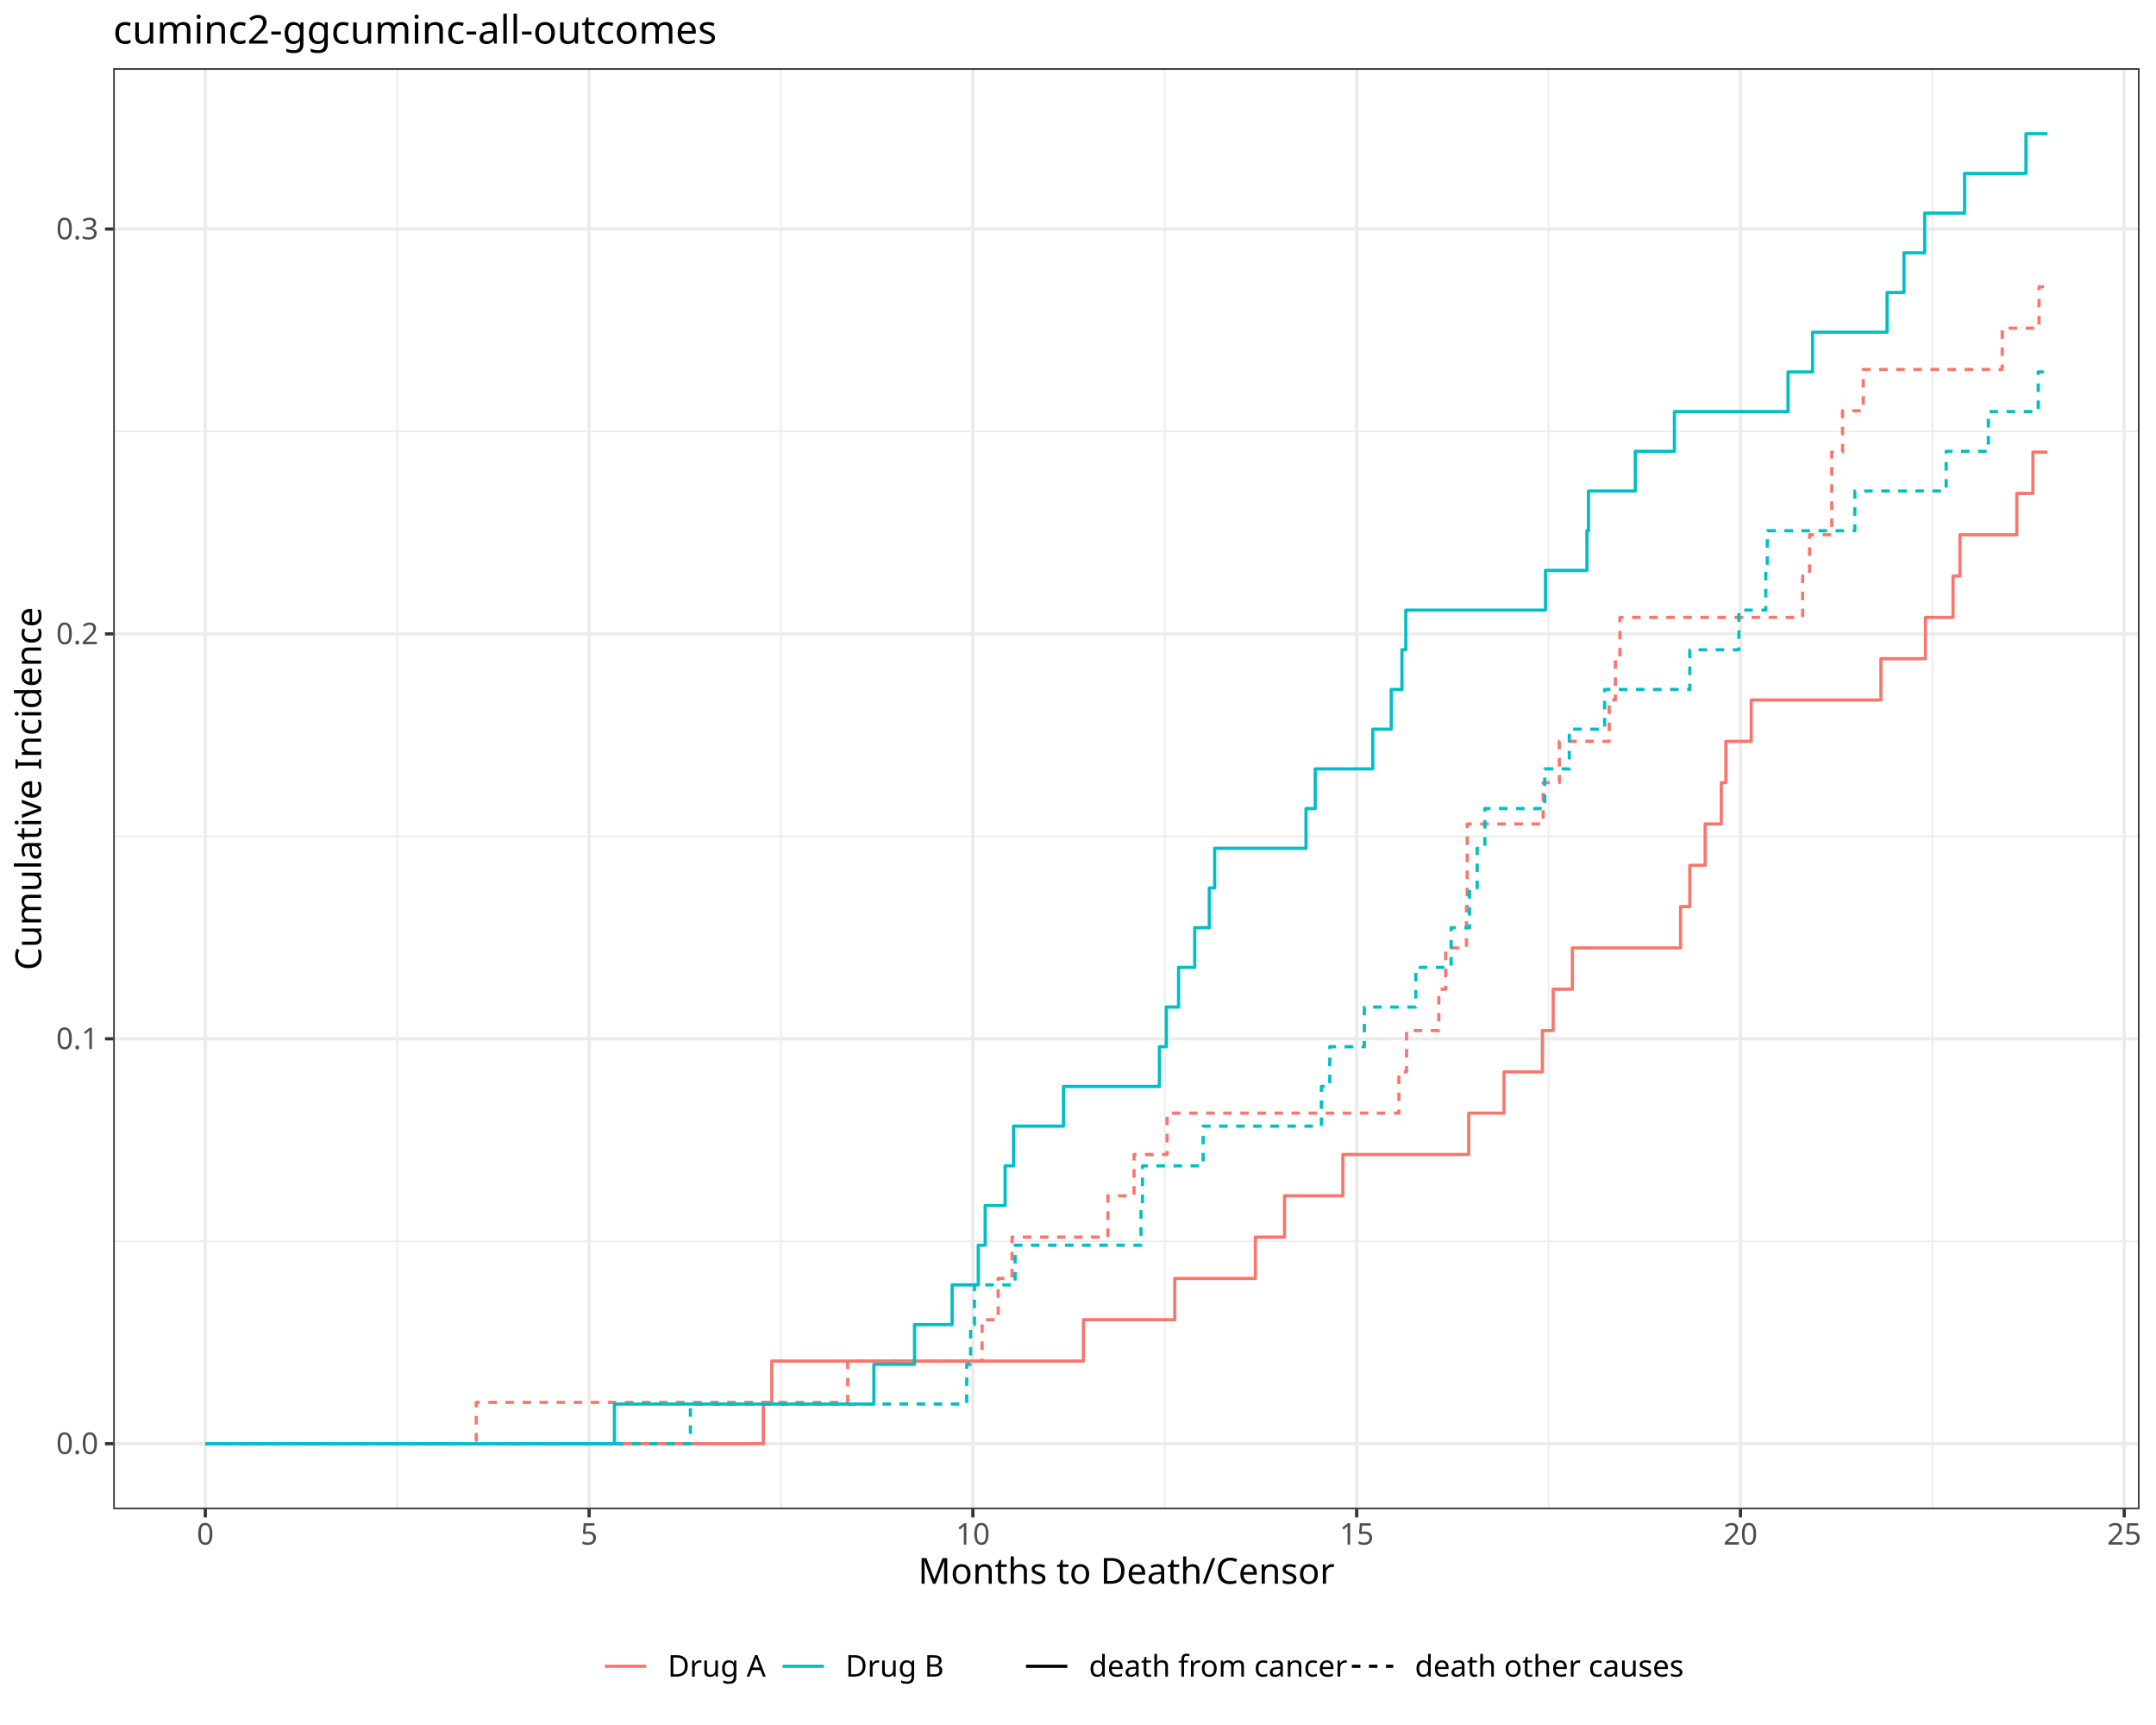
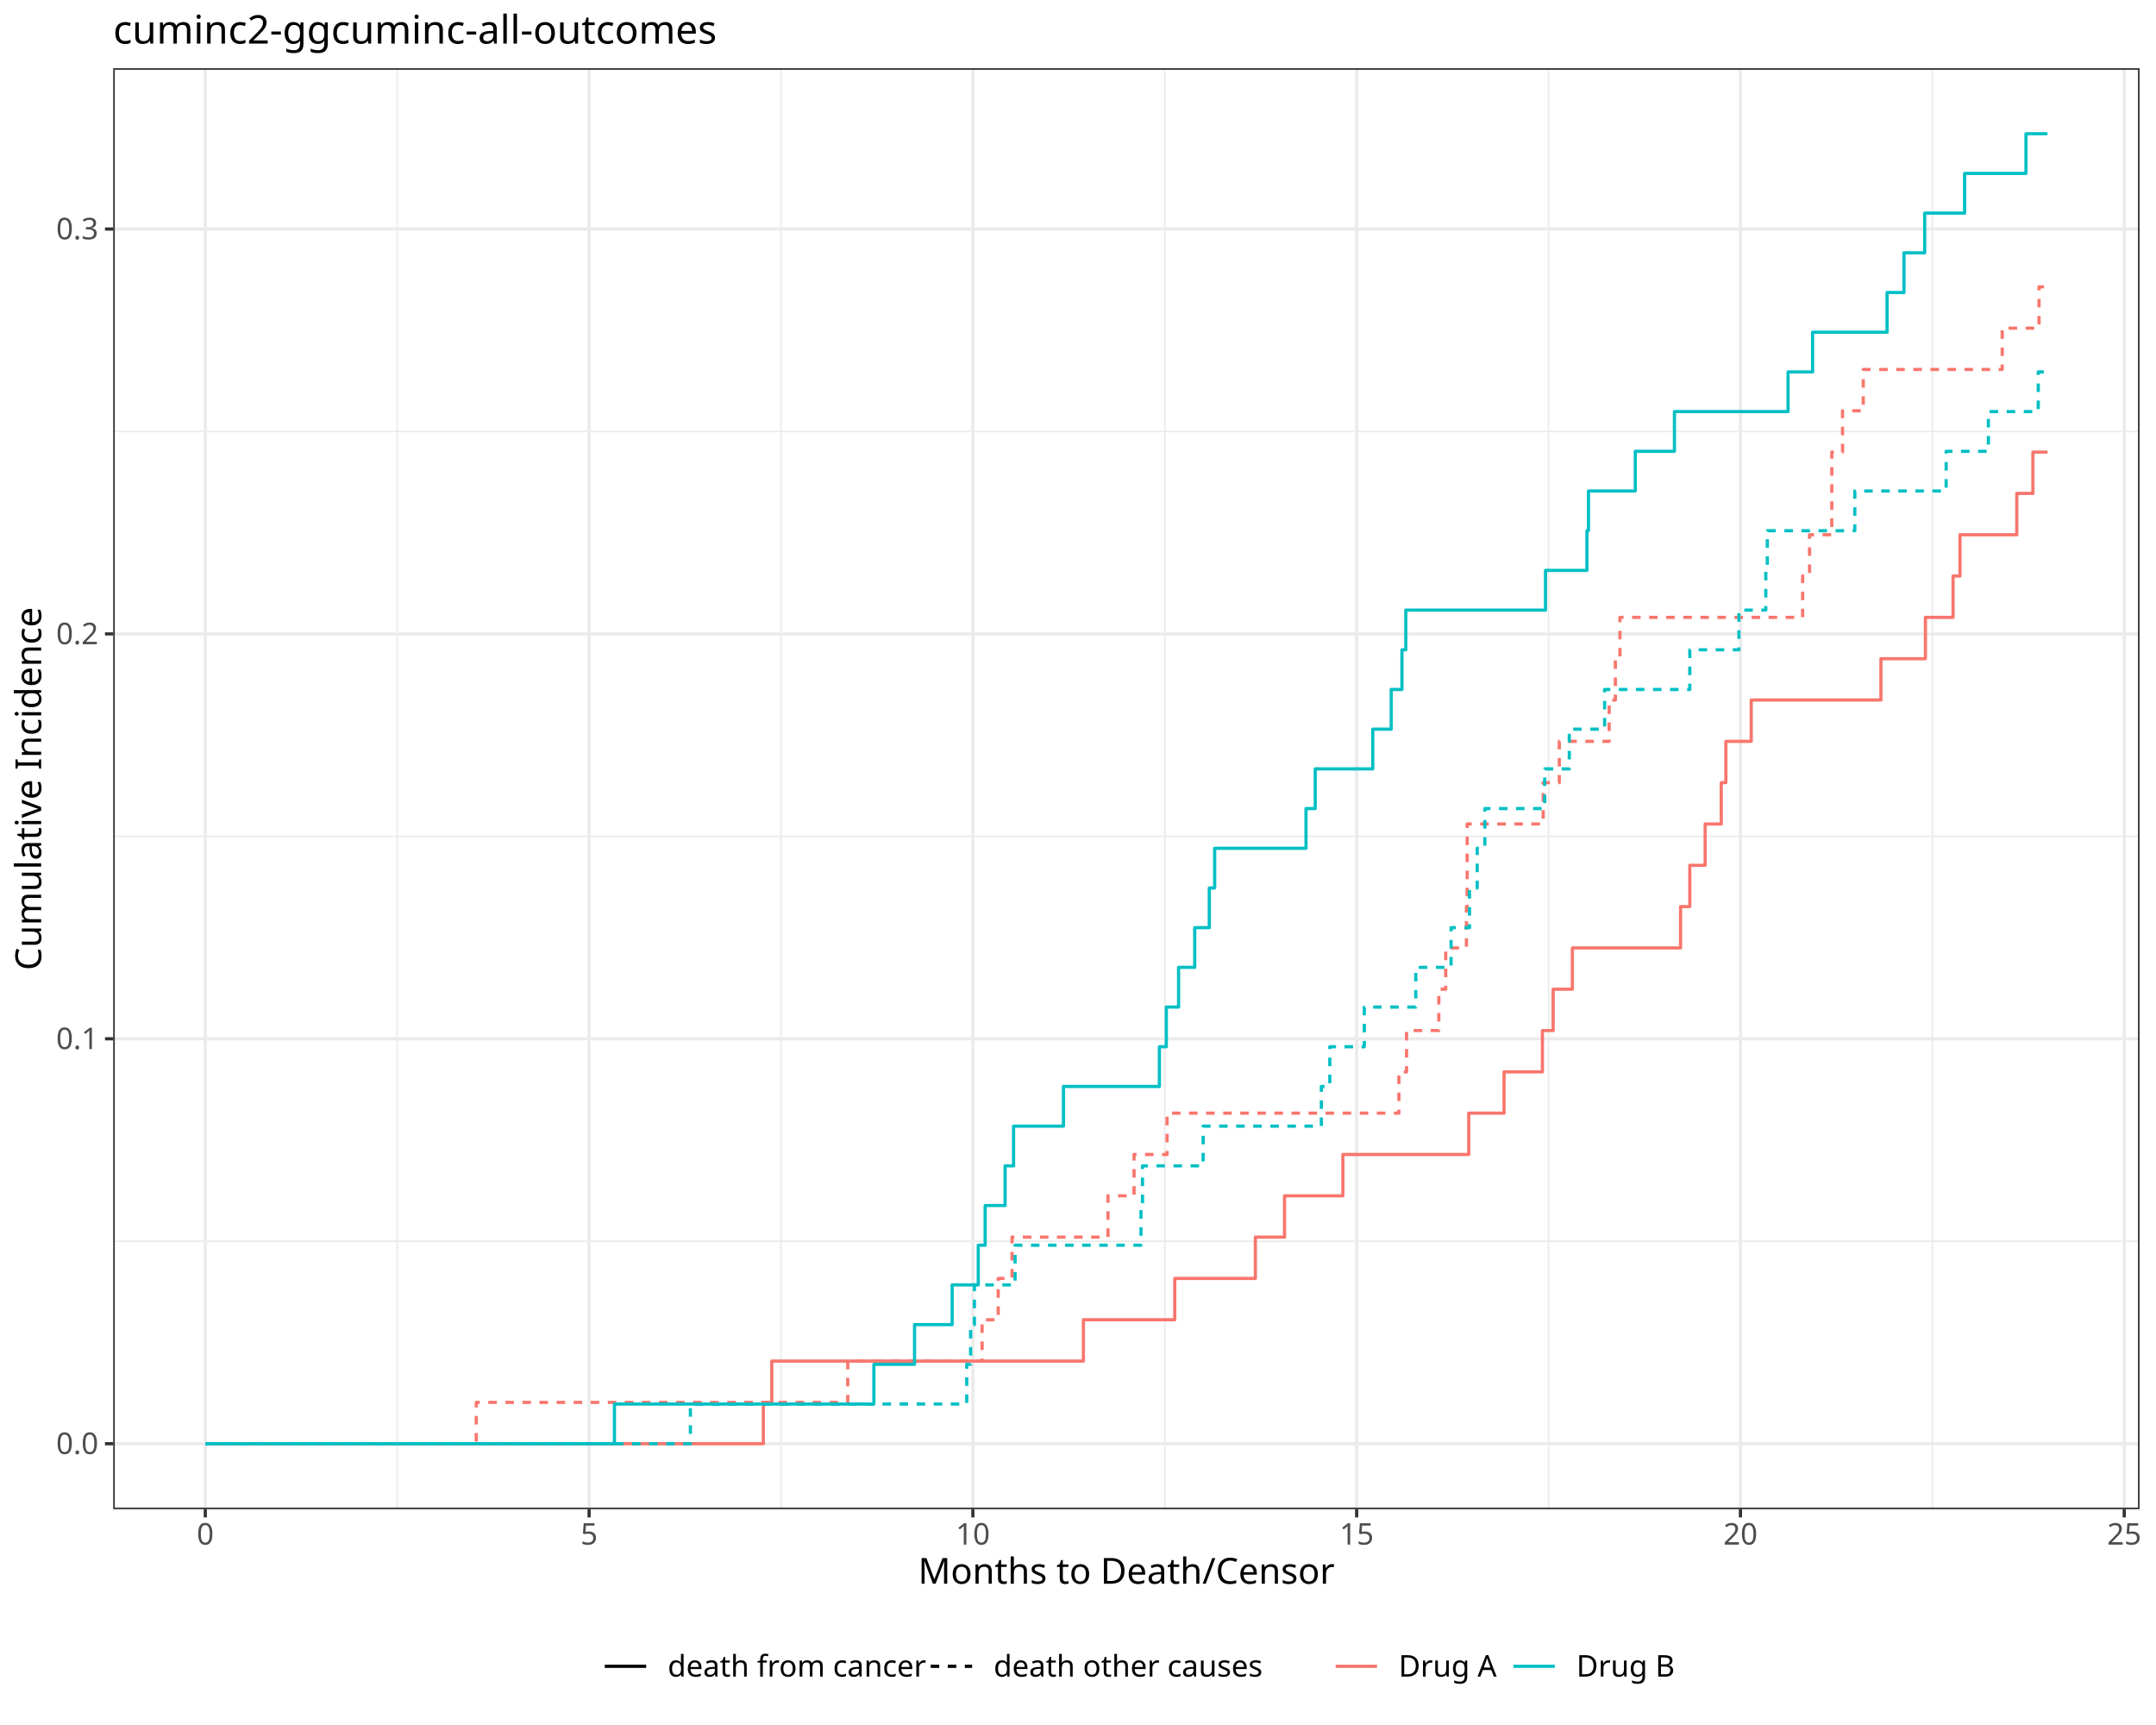
<svg xmlns="http://www.w3.org/2000/svg" class="svglite" data-engine-version="2.0" width="720.00pt" height="576.00pt" viewBox="0 0 720.00 576.00">
  <defs>
    <style type="text/css">
    .svglite line, .svglite polyline, .svglite polygon, .svglite path, .svglite rect, .svglite circle {
      fill: none;
      stroke: #000000;
      stroke-linecap: round;
      stroke-linejoin: round;
      stroke-miterlimit: 10.00;
    }
  </style>
  </defs>
  <rect width="100%" height="100%" style="stroke: none; fill: #FFFFFF;" />
  <defs>
    <clipPath id="cpMC4wMHw3MjAuMDB8MC4wMHw1NzYuMDA=">
      <rect x="0.00" y="0.00" width="720.00" height="576.00" />
    </clipPath>
  </defs>
  <g clip-path="url(#cpMC4wMHw3MjAuMDB8MC4wMHw1NzYuMDA=)">
    <rect x="0.00" y="0.00" width="720.00" height="576.00" style="stroke-width: 1.07; stroke: #FFFFFF; fill: #FFFFFF;" />
  </g>
  <defs>
    <clipPath id="cpMzcuODB8NzE0LjUyfDIyLjc4fDUwMy45NA==">
      <rect x="37.80" y="22.78" width="676.72" height="481.16" />
    </clipPath>
  </defs>
  <g clip-path="url(#cpMzcuODB8NzE0LjUyfDIyLjc4fDUwMy45NA==)">
    <rect x="37.80" y="22.78" width="676.72" height="481.16" style="stroke-width: 1.07; stroke: none; fill: #FFFFFF;" />
    <polyline points="37.80,414.47 714.52,414.47 " style="stroke-width: 0.53; stroke: #EBEBEB; stroke-linecap: butt;" />
    <polyline points="37.80,279.27 714.52,279.27 " style="stroke-width: 0.53; stroke: #EBEBEB; stroke-linecap: butt;" />
    <polyline points="37.80,144.07 714.52,144.07 " style="stroke-width: 0.53; stroke: #EBEBEB; stroke-linecap: butt;" />
    <polyline points="132.65,503.94 132.65,22.78 " style="stroke-width: 0.53; stroke: #EBEBEB; stroke-linecap: butt;" />
    <polyline points="260.81,503.94 260.81,22.78 " style="stroke-width: 0.53; stroke: #EBEBEB; stroke-linecap: butt;" />
    <polyline points="388.98,503.94 388.98,22.78 " style="stroke-width: 0.53; stroke: #EBEBEB; stroke-linecap: butt;" />
    <polyline points="517.14,503.94 517.14,22.78 " style="stroke-width: 0.53; stroke: #EBEBEB; stroke-linecap: butt;" />
    <polyline points="645.31,503.94 645.31,22.78 " style="stroke-width: 0.53; stroke: #EBEBEB; stroke-linecap: butt;" />
    <polyline points="37.80,482.07 714.52,482.07 " style="stroke-width: 1.07; stroke: #EBEBEB; stroke-linecap: butt;" />
    <polyline points="37.80,346.87 714.52,346.87 " style="stroke-width: 1.07; stroke: #EBEBEB; stroke-linecap: butt;" />
    <polyline points="37.80,211.67 714.52,211.67 " style="stroke-width: 1.07; stroke: #EBEBEB; stroke-linecap: butt;" />
    <polyline points="37.80,76.47 714.52,76.47 " style="stroke-width: 1.07; stroke: #EBEBEB; stroke-linecap: butt;" />
    <polyline points="68.56,503.94 68.56,22.78 " style="stroke-width: 1.07; stroke: #EBEBEB; stroke-linecap: butt;" />
    <polyline points="196.73,503.94 196.73,22.78 " style="stroke-width: 1.07; stroke: #EBEBEB; stroke-linecap: butt;" />
    <polyline points="324.89,503.94 324.89,22.78 " style="stroke-width: 1.07; stroke: #EBEBEB; stroke-linecap: butt;" />
    <polyline points="453.06,503.94 453.06,22.78 " style="stroke-width: 1.07; stroke: #EBEBEB; stroke-linecap: butt;" />
    <polyline points="581.23,503.94 581.23,22.78 " style="stroke-width: 1.07; stroke: #EBEBEB; stroke-linecap: butt;" />
    <polyline points="709.39,503.94 709.39,22.78 " style="stroke-width: 1.07; stroke: #EBEBEB; stroke-linecap: butt;" />
    <polyline points="68.56,482.07 159.05,482.07 159.05,482.07 254.92,482.07 254.92,468.28 257.74,468.28 257.74,454.48 283.11,454.48 283.11,454.48 327.97,454.48 327.97,454.48 333.35,454.48 333.35,454.48 337.97,454.48 337.97,454.48 361.81,454.48 361.81,440.68 370.01,440.68 370.01,440.68 378.72,440.68 378.72,440.68 389.75,440.68 389.75,440.68 392.31,440.68 392.31,426.89 419.23,426.89 419.23,413.09 428.97,413.09 428.97,399.30 448.45,399.30 448.45,385.50 467.16,385.50 467.16,385.50 469.72,385.50 469.72,385.50 480.49,385.50 480.49,385.50 482.80,385.50 482.80,385.50 489.72,385.50 489.72,385.50 489.97,385.50 489.97,385.50 490.49,385.50 490.49,371.70 502.28,371.70 502.28,357.91 515.09,357.91 515.09,344.11 515.35,344.11 515.35,344.11 518.68,344.11 518.68,330.32 520.73,330.32 520.73,330.32 525.09,330.32 525.09,316.52 537.39,316.52 537.39,316.52 539.45,316.52 539.45,316.52 540.98,316.52 540.98,316.52 561.23,316.52 561.23,302.72 564.31,302.72 564.31,288.93 569.44,288.93 569.44,275.13 574.82,275.13 574.82,261.33 576.36,261.33 576.36,247.54 584.82,247.54 584.82,233.74 601.99,233.74 601.99,233.74 604.30,233.74 604.30,233.74 611.73,233.74 611.73,233.74 615.32,233.74 615.32,233.74 622.24,233.74 622.24,233.74 628.14,233.74 628.14,219.95 643.00,219.95 643.00,206.15 652.23,206.15 652.23,192.35 654.54,192.35 654.54,178.56 668.64,178.56 668.64,178.56 673.51,178.56 673.51,164.76 678.89,164.76 678.89,150.97 680.94,150.97 680.94,150.97 683.76,150.97 683.76,150.97 " style="stroke-width: 1.07; stroke: #F8766D; stroke-linecap: butt;" />
    <polyline points="68.56,482.07 159.05,482.07 159.05,468.28 254.92,468.28 254.92,468.28 257.74,468.28 257.74,468.28 283.11,468.28 283.11,454.48 327.97,454.48 327.97,440.68 333.35,440.68 333.35,426.89 337.97,426.89 337.97,413.09 361.81,413.09 361.81,413.09 370.01,413.09 370.01,399.30 378.72,399.30 378.72,385.50 389.75,385.50 389.75,371.70 392.31,371.70 392.31,371.70 419.23,371.70 419.23,371.70 428.97,371.70 428.97,371.70 448.45,371.70 448.45,371.70 467.16,371.70 467.16,357.91 469.72,357.91 469.72,344.11 480.49,344.11 480.49,330.32 482.80,330.32 482.80,316.52 489.72,316.52 489.72,302.72 489.97,302.72 489.97,275.13 490.49,275.13 490.49,275.13 502.28,275.13 502.28,275.13 515.09,275.13 515.09,275.13 515.35,275.13 515.35,261.33 518.68,261.33 518.68,261.33 520.73,261.33 520.73,247.54 525.09,247.54 525.09,247.54 537.39,247.54 537.39,233.74 539.45,233.74 539.45,219.95 540.98,219.95 540.98,206.15 561.23,206.15 561.23,206.15 564.31,206.15 564.31,206.15 569.44,206.15 569.44,206.15 574.82,206.15 574.82,206.15 576.36,206.15 576.36,206.15 584.82,206.15 584.82,206.15 601.99,206.15 601.99,192.35 604.30,192.35 604.30,178.56 611.73,178.56 611.73,150.97 615.32,150.97 615.32,137.17 622.24,137.17 622.24,123.37 628.14,123.37 628.14,123.37 643.00,123.37 643.00,123.37 652.23,123.37 652.23,123.37 654.54,123.37 654.54,123.37 668.64,123.37 668.64,109.58 673.51,109.58 673.51,109.58 678.89,109.58 678.89,109.58 680.94,109.58 680.94,95.78 683.76,95.78 683.76,95.78 " style="stroke-width: 1.07; stroke: #F8766D; stroke-dasharray: 2.85,2.85; stroke-linecap: butt;" />
    <polyline points="68.56,482.07 205.19,482.07 205.19,468.82 230.56,468.82 230.56,468.82 291.83,468.82 291.83,455.56 305.41,455.56 305.41,442.31 317.97,442.31 317.97,429.05 322.84,429.05 322.84,429.05 324.13,429.05 324.13,429.05 325.41,429.05 325.41,429.05 326.69,429.05 326.69,415.80 329.00,415.80 329.00,402.54 335.66,402.54 335.66,389.29 338.48,389.29 338.48,376.03 338.99,376.03 338.99,376.03 355.14,376.03 355.14,362.78 381.03,362.78 381.03,362.78 381.54,362.78 381.54,362.78 387.18,362.78 387.18,349.52 389.49,349.52 389.49,336.27 393.59,336.27 393.59,323.01 398.98,323.01 398.98,309.76 401.79,309.76 401.79,309.76 403.85,309.76 403.85,296.50 405.64,296.50 405.64,283.25 436.14,283.25 436.14,269.99 439.22,269.99 439.22,256.74 441.27,256.74 441.27,256.74 444.09,256.74 444.09,256.74 455.62,256.74 455.62,256.74 458.44,256.74 458.44,243.48 464.60,243.48 464.60,230.23 468.18,230.23 468.18,216.97 469.47,216.97 469.47,203.72 472.80,203.72 472.80,203.72 484.59,203.72 484.59,203.72 490.74,203.72 490.74,203.72 493.31,203.72 493.31,203.72 495.87,203.72 495.87,203.72 515.86,203.72 515.86,203.72 516.12,203.72 516.12,190.46 524.07,190.46 524.07,190.46 529.96,190.46 529.96,177.21 530.47,177.21 530.47,163.95 535.86,163.95 535.86,163.95 546.11,163.95 546.11,150.70 559.18,150.70 559.18,137.44 564.31,137.44 564.31,137.44 580.71,137.44 580.71,137.44 589.69,137.44 589.69,137.44 590.20,137.44 590.20,137.44 597.12,137.44 597.12,124.19 605.32,124.19 605.32,110.93 619.42,110.93 619.42,110.93 630.19,110.93 630.19,97.67 635.83,97.67 635.83,84.42 642.75,84.42 642.75,71.16 649.92,71.16 649.92,71.16 656.08,71.16 656.08,57.91 664.02,57.91 664.02,57.91 676.58,57.91 676.58,44.65 680.68,44.65 680.68,44.65 683.76,44.65 683.76,44.65 " style="stroke-width: 1.07; stroke: #00BFC4; stroke-linecap: butt;" />
    <polyline points="68.56,482.07 205.19,482.07 205.19,482.07 230.56,482.07 230.56,468.82 291.83,468.82 291.83,468.82 305.41,468.82 305.41,468.82 317.97,468.82 317.97,468.82 322.84,468.82 322.84,455.56 324.13,455.56 324.13,442.31 325.41,442.31 325.41,429.05 326.69,429.05 326.69,429.05 329.00,429.05 329.00,429.05 335.66,429.05 335.66,429.05 338.48,429.05 338.48,429.05 338.99,429.05 338.99,415.80 355.14,415.80 355.14,415.80 381.03,415.80 381.03,402.54 381.54,402.54 381.54,389.29 387.18,389.29 387.18,389.29 389.49,389.29 389.49,389.29 393.59,389.29 393.59,389.29 398.98,389.29 398.98,389.29 401.79,389.29 401.79,376.03 403.85,376.03 403.85,376.03 405.64,376.03 405.64,376.03 436.14,376.03 436.14,376.03 439.22,376.03 439.22,376.03 441.27,376.03 441.27,362.78 444.09,362.78 444.09,349.52 455.62,349.52 455.62,336.27 458.44,336.27 458.44,336.27 464.60,336.27 464.60,336.27 468.18,336.27 468.18,336.27 469.47,336.27 469.47,336.27 472.80,336.27 472.80,323.01 484.59,323.01 484.59,309.76 490.74,309.76 490.74,296.50 493.31,296.50 493.31,283.25 495.87,283.25 495.87,269.99 515.86,269.99 515.86,256.74 516.12,256.74 516.12,256.74 524.07,256.74 524.07,243.48 529.96,243.48 529.96,243.48 530.47,243.48 530.47,243.48 535.86,243.48 535.86,230.23 546.11,230.23 546.11,230.23 559.18,230.23 559.18,230.23 564.31,230.23 564.31,216.97 580.71,216.97 580.71,203.72 589.69,203.72 589.69,190.46 590.20,190.46 590.20,177.21 597.12,177.21 597.12,177.21 605.32,177.21 605.32,177.21 619.42,177.21 619.42,163.95 630.19,163.95 630.19,163.95 635.83,163.95 635.83,163.95 642.75,163.95 642.75,163.95 649.92,163.95 649.92,150.70 656.08,150.70 656.08,150.70 664.02,150.70 664.02,137.44 676.58,137.44 676.58,137.44 680.68,137.44 680.68,124.19 683.76,124.19 683.76,124.19 " style="stroke-width: 1.07; stroke: #00BFC4; stroke-dasharray: 2.85,2.85; stroke-linecap: butt;" />
    <rect x="37.80" y="22.78" width="676.72" height="481.16" style="stroke-width: 1.07; stroke: #333333;" />
  </g>
  <g clip-path="url(#cpMC4wMHw3MjAuMDB8MC4wMHw1NzYuMDA=)">
    <text x="32.87" y="485.51" text-anchor="end" style="font-size: 10.00px; fill: #4D4D4D; font-family: sans;" textLength="13.90px" lengthAdjust="spacingAndGlyphs">0.0</text>
    <text x="32.87" y="350.31" text-anchor="end" style="font-size: 10.00px; fill: #4D4D4D; font-family: sans;" textLength="13.90px" lengthAdjust="spacingAndGlyphs">0.1</text>
    <text x="32.87" y="215.11" text-anchor="end" style="font-size: 10.00px; fill: #4D4D4D; font-family: sans;" textLength="13.90px" lengthAdjust="spacingAndGlyphs">0.2</text>
    <text x="32.87" y="79.91" text-anchor="end" style="font-size: 10.00px; fill: #4D4D4D; font-family: sans;" textLength="13.90px" lengthAdjust="spacingAndGlyphs">0.3</text>
    <polyline points="35.06,482.07 37.80,482.07 " style="stroke-width: 1.07; stroke: #333333; stroke-linecap: butt;" />
    <polyline points="35.06,346.87 37.80,346.87 " style="stroke-width: 1.07; stroke: #333333; stroke-linecap: butt;" />
    <polyline points="35.06,211.67 37.80,211.67 " style="stroke-width: 1.07; stroke: #333333; stroke-linecap: butt;" />
    <polyline points="35.06,76.47 37.80,76.47 " style="stroke-width: 1.07; stroke: #333333; stroke-linecap: butt;" />
    <polyline points="68.56,506.68 68.56,503.94 " style="stroke-width: 1.07; stroke: #333333; stroke-linecap: butt;" />
    <polyline points="196.73,506.68 196.73,503.94 " style="stroke-width: 1.07; stroke: #333333; stroke-linecap: butt;" />
    <polyline points="324.89,506.68 324.89,503.94 " style="stroke-width: 1.07; stroke: #333333; stroke-linecap: butt;" />
    <polyline points="453.06,506.68 453.06,503.94 " style="stroke-width: 1.07; stroke: #333333; stroke-linecap: butt;" />
    <polyline points="581.23,506.68 581.23,503.94 " style="stroke-width: 1.07; stroke: #333333; stroke-linecap: butt;" />
    <polyline points="709.39,506.68 709.39,503.94 " style="stroke-width: 1.07; stroke: #333333; stroke-linecap: butt;" />
    <text x="68.56" y="515.76" text-anchor="middle" style="font-size: 10.00px; fill: #4D4D4D; font-family: sans;" textLength="5.56px" lengthAdjust="spacingAndGlyphs">0</text>
    <text x="196.73" y="515.76" text-anchor="middle" style="font-size: 10.00px; fill: #4D4D4D; font-family: sans;" textLength="5.56px" lengthAdjust="spacingAndGlyphs">5</text>
    <text x="324.89" y="515.76" text-anchor="middle" style="font-size: 10.00px; fill: #4D4D4D; font-family: sans;" textLength="11.12px" lengthAdjust="spacingAndGlyphs">10</text>
    <text x="453.06" y="515.76" text-anchor="middle" style="font-size: 10.00px; fill: #4D4D4D; font-family: sans;" textLength="11.12px" lengthAdjust="spacingAndGlyphs">15</text>
    <text x="581.23" y="515.76" text-anchor="middle" style="font-size: 10.00px; fill: #4D4D4D; font-family: sans;" textLength="11.12px" lengthAdjust="spacingAndGlyphs">20</text>
    <text x="709.39" y="515.76" text-anchor="middle" style="font-size: 10.00px; fill: #4D4D4D; font-family: sans;" textLength="11.12px" lengthAdjust="spacingAndGlyphs">25</text>
    <text x="376.16" y="528.83" text-anchor="middle" style="font-size: 12.00px; font-family: sans;" textLength="130.09px" lengthAdjust="spacingAndGlyphs">Months to Death/Censor</text>
    <text transform="translate(13.74,263.36) rotate(-90)" text-anchor="middle" style="font-size: 12.00px; font-family: sans;" textLength="114.75px" lengthAdjust="spacingAndGlyphs">Cumulative Incidence</text>
-     <rect x="189.28" y="542.28" width="129.69" height="28.24" style="stroke-width: 1.07; stroke: none; fill: #FFFFFF;" />
+     <rect x="189.28" y="542.28" width="233.12" height="28.24" style="stroke-width: 1.07; stroke: none; fill: #FFFFFF;" />
    <rect x="200.23" y="547.76" width="17.28" height="17.28" style="stroke-width: 1.07; stroke: none; fill: #FFFFFF;" />
-     <line x1="201.96" y1="556.40" x2="215.79" y2="556.40" style="stroke-width: 1.07; stroke: #F8766D; stroke-linecap: butt;" />
-     <rect x="259.60" y="547.76" width="17.28" height="17.28" style="stroke-width: 1.07; stroke: none; fill: #FFFFFF;" />
-     <line x1="261.33" y1="556.40" x2="275.15" y2="556.40" style="stroke-width: 1.07; stroke: #00BFC4; stroke-linecap: butt;" />
-     <text x="222.99" y="559.84" style="font-size: 10.00px; font-family: sans;" textLength="31.13px" lengthAdjust="spacingAndGlyphs">Drug A</text>
-     <text x="282.36" y="559.84" style="font-size: 10.00px; font-family: sans;" textLength="31.13px" lengthAdjust="spacingAndGlyphs">Drug B</text>
-     <rect x="329.93" y="542.28" width="233.12" height="28.24" style="stroke-width: 1.07; stroke: none; fill: #FFFFFF;" />
-     <rect x="340.89" y="547.76" width="17.28" height="17.28" style="stroke-width: 1.07; stroke: none; fill: #FFFFFF;" />
-     <line x1="342.61" y1="556.40" x2="356.44" y2="556.40" style="stroke-width: 1.07; stroke-linecap: butt;" />
-     <rect x="449.73" y="547.76" width="17.28" height="17.28" style="stroke-width: 1.07; stroke: none; fill: #FFFFFF;" />
-     <line x1="451.46" y1="556.40" x2="465.29" y2="556.40" style="stroke-width: 1.07; stroke-dasharray: 2.85,2.85; stroke-linecap: butt;" />
-     <text x="363.65" y="559.84" style="font-size: 10.00px; font-family: sans;" textLength="80.61px" lengthAdjust="spacingAndGlyphs">death from cancer</text>
-     <text x="472.49" y="559.84" style="font-size: 10.00px; font-family: sans;" textLength="85.07px" lengthAdjust="spacingAndGlyphs">death other causes</text>
+     <line x1="201.96" y1="556.40" x2="215.79" y2="556.40" style="stroke-width: 1.07; stroke-linecap: butt;" />
+     <rect x="309.08" y="547.76" width="17.28" height="17.28" style="stroke-width: 1.07; stroke: none; fill: #FFFFFF;" />
+     <line x1="310.81" y1="556.40" x2="324.64" y2="556.40" style="stroke-width: 1.07; stroke-dasharray: 2.85,2.85; stroke-linecap: butt;" />
+     <text x="222.99" y="559.84" style="font-size: 10.00px; font-family: sans;" textLength="80.61px" lengthAdjust="spacingAndGlyphs">death from cancer</text>
+     <text x="331.84" y="559.84" style="font-size: 10.00px; font-family: sans;" textLength="85.07px" lengthAdjust="spacingAndGlyphs">death other causes</text>
+     <rect x="433.35" y="542.28" width="129.69" height="28.24" style="stroke-width: 1.07; stroke: none; fill: #FFFFFF;" />
+     <rect x="444.31" y="547.76" width="17.28" height="17.28" style="stroke-width: 1.07; stroke: none; fill: #FFFFFF;" />
+     <line x1="446.04" y1="556.40" x2="459.87" y2="556.40" style="stroke-width: 1.07; stroke: #F8766D; stroke-linecap: butt;" />
+     <rect x="503.68" y="547.76" width="17.28" height="17.28" style="stroke-width: 1.07; stroke: none; fill: #FFFFFF;" />
+     <line x1="505.41" y1="556.40" x2="519.23" y2="556.40" style="stroke-width: 1.07; stroke: #00BFC4; stroke-linecap: butt;" />
+     <text x="467.07" y="559.84" style="font-size: 10.00px; font-family: sans;" textLength="31.13px" lengthAdjust="spacingAndGlyphs">Drug A</text>
+     <text x="526.44" y="559.84" style="font-size: 10.00px; font-family: sans;" textLength="31.13px" lengthAdjust="spacingAndGlyphs">Drug B</text>
    <text x="37.80" y="14.56" style="font-size: 13.20px; font-family: sans;" textLength="189.31px" lengthAdjust="spacingAndGlyphs">cuminc2-ggcuminc-all-outcomes</text>
  </g>
</svg>
